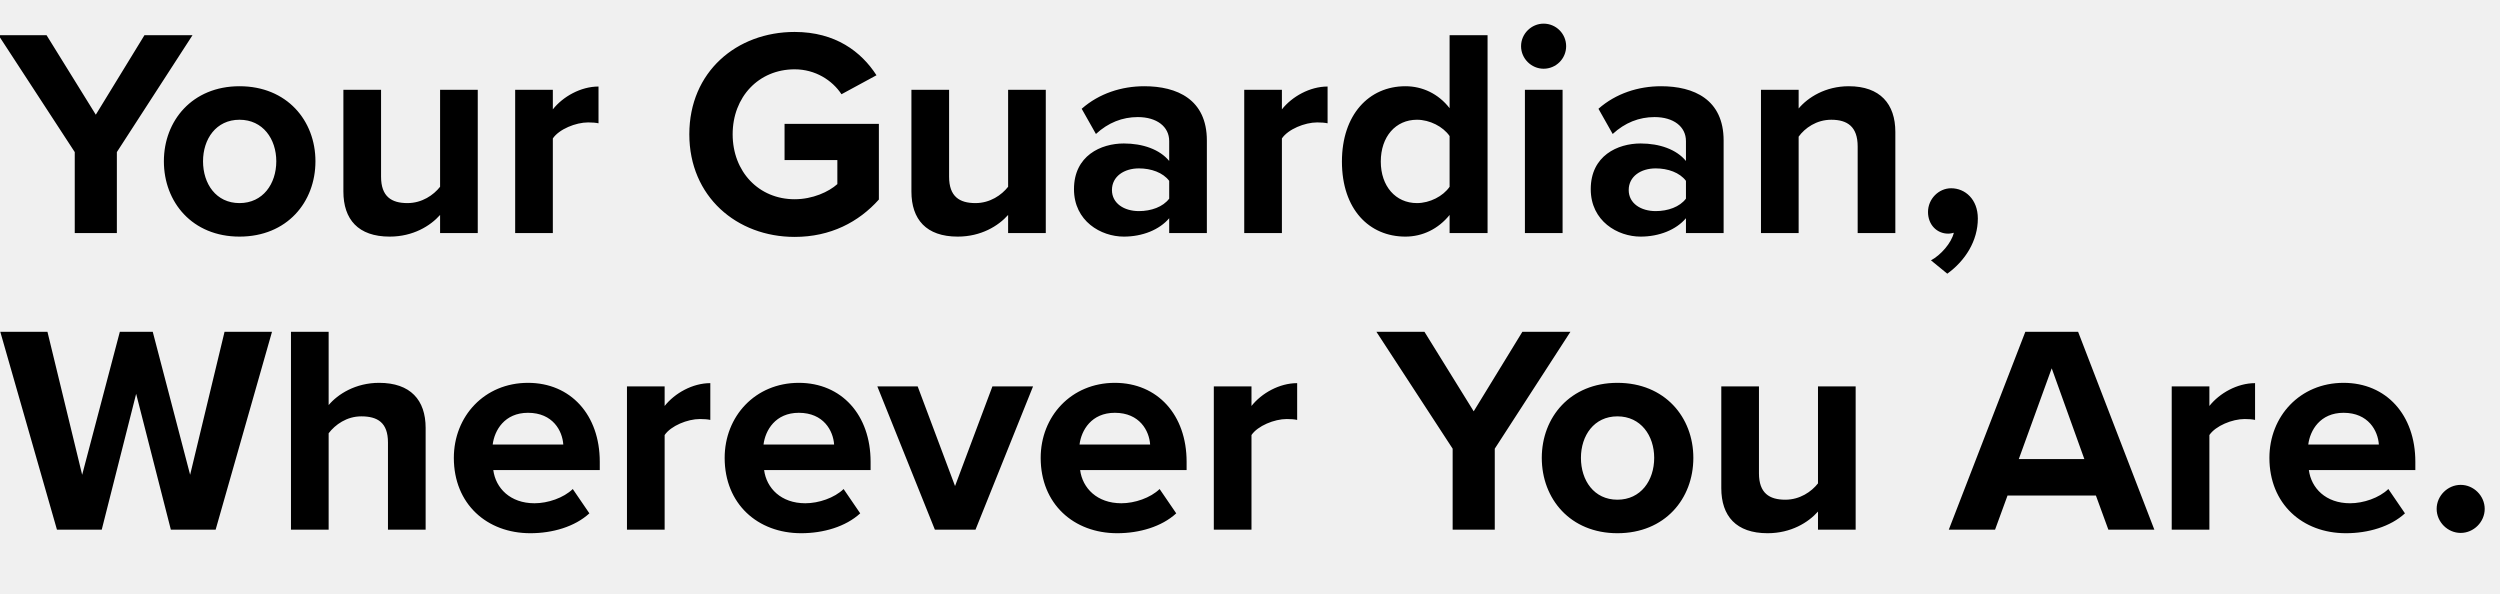
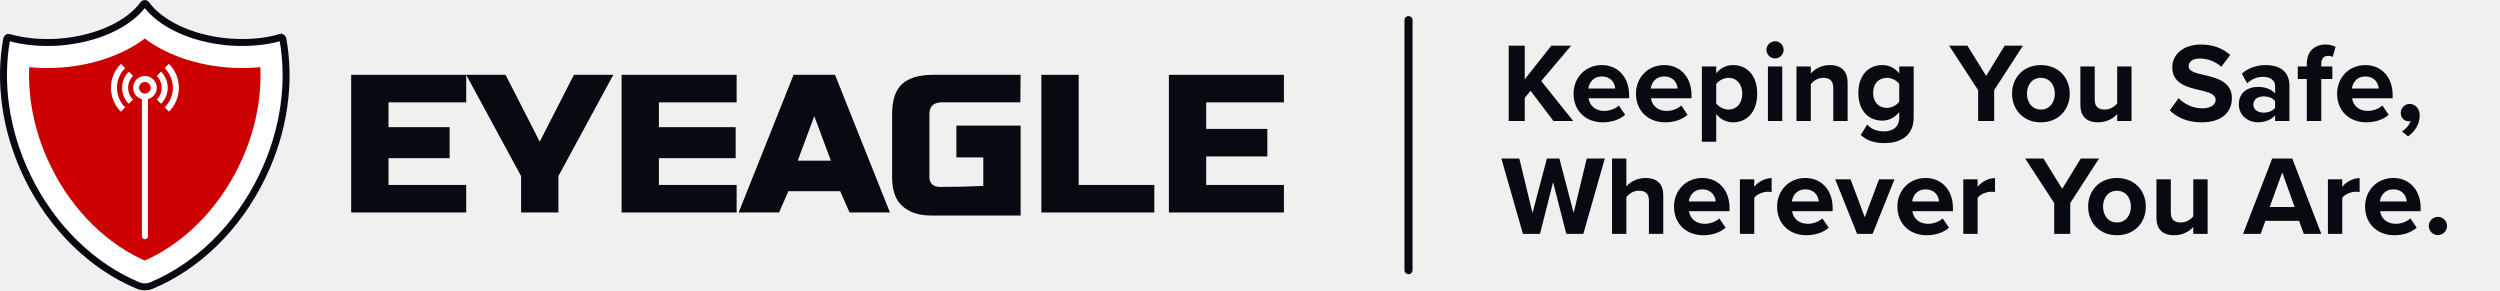
- <svg xmlns="http://www.w3.org/2000/svg" width="118" height="28" viewBox="0 0 118 28" fill="none">
-   <path id="Your Guardian, Wherever You Are." d="M3.528 11V7.178L-0.07 1.662H2.198L4.522 5.414L6.818 1.662H9.086L5.516 7.178V11H3.528ZM11.305 11.168C9.079 11.168 7.735 9.544 7.735 7.612C7.735 5.694 9.079 4.07 11.305 4.07C13.545 4.07 14.889 5.694 14.889 7.612C14.889 9.544 13.545 11.168 11.305 11.168ZM11.305 9.586C12.411 9.586 13.041 8.676 13.041 7.612C13.041 6.562 12.411 5.652 11.305 5.652C10.199 5.652 9.583 6.562 9.583 7.612C9.583 8.676 10.199 9.586 11.305 9.586ZM20.772 11V10.146C20.31 10.664 19.498 11.168 18.392 11.168C16.908 11.168 16.208 10.356 16.208 9.04V4.238H17.986V8.34C17.986 9.278 18.476 9.586 19.232 9.586C19.918 9.586 20.464 9.208 20.772 8.816V4.238H22.55V11H20.772ZM24.316 11V4.238H26.094V5.162C26.57 4.56 27.41 4.084 28.25 4.084V5.82C28.124 5.792 27.956 5.778 27.76 5.778C27.172 5.778 26.388 6.1 26.094 6.534V11H24.316ZM32.536 6.338C32.536 3.384 34.776 1.508 37.507 1.508C39.438 1.508 40.657 2.446 41.37 3.552L39.718 4.448C39.285 3.79 38.486 3.272 37.507 3.272C35.812 3.272 34.581 4.574 34.581 6.338C34.581 8.102 35.812 9.404 37.507 9.404C38.361 9.404 39.117 9.054 39.523 8.69V7.556H37.031V5.848H41.483V9.418C40.531 10.482 39.2 11.182 37.507 11.182C34.776 11.182 32.536 9.278 32.536 6.338ZM47.583 11V10.146C47.121 10.664 46.309 11.168 45.203 11.168C43.719 11.168 43.019 10.356 43.019 9.04V4.238H44.797V8.34C44.797 9.278 45.287 9.586 46.043 9.586C46.729 9.586 47.275 9.208 47.583 8.816V4.238H49.361V11H47.583ZM55.186 11V10.3C54.724 10.846 53.926 11.168 53.044 11.168C51.966 11.168 50.692 10.44 50.692 8.928C50.692 7.346 51.966 6.772 53.044 6.772C53.94 6.772 54.738 7.052 55.186 7.598V6.66C55.186 5.974 54.598 5.526 53.702 5.526C52.974 5.526 52.302 5.792 51.728 6.324L51.056 5.134C51.882 4.406 52.946 4.07 54.01 4.07C55.55 4.07 56.964 4.686 56.964 6.632V11H55.186ZM55.186 9.376V8.536C54.892 8.144 54.332 7.948 53.758 7.948C53.058 7.948 52.484 8.326 52.484 8.97C52.484 9.6 53.058 9.964 53.758 9.964C54.332 9.964 54.892 9.768 55.186 9.376ZM58.728 11V4.238H60.506V5.162C60.982 4.56 61.822 4.084 62.662 4.084V5.82C62.536 5.792 62.368 5.778 62.172 5.778C61.584 5.778 60.8 6.1 60.506 6.534V11H58.728ZM68.421 11V10.146C67.889 10.804 67.147 11.168 66.335 11.168C64.627 11.168 63.339 9.88 63.339 7.626C63.339 5.414 64.613 4.07 66.335 4.07C67.133 4.07 67.889 4.42 68.421 5.106V1.662H70.213V11H68.421ZM68.421 8.816V6.422C68.113 5.974 67.483 5.652 66.881 5.652C65.873 5.652 65.173 6.45 65.173 7.626C65.173 8.788 65.873 9.586 66.881 9.586C67.483 9.586 68.113 9.264 68.421 8.816ZM72.858 3.244C72.284 3.244 71.794 2.768 71.794 2.18C71.794 1.592 72.284 1.116 72.858 1.116C73.446 1.116 73.922 1.592 73.922 2.18C73.922 2.768 73.446 3.244 72.858 3.244ZM71.976 11V4.238H73.754V11H71.976ZM79.577 11V10.3C79.115 10.846 78.317 11.168 77.435 11.168C76.357 11.168 75.083 10.44 75.083 8.928C75.083 7.346 76.357 6.772 77.435 6.772C78.331 6.772 79.129 7.052 79.577 7.598V6.66C79.577 5.974 78.989 5.526 78.093 5.526C77.365 5.526 76.693 5.792 76.119 6.324L75.447 5.134C76.273 4.406 77.337 4.07 78.401 4.07C79.941 4.07 81.355 4.686 81.355 6.632V11H79.577ZM79.577 9.376V8.536C79.283 8.144 78.723 7.948 78.149 7.948C77.449 7.948 76.875 8.326 76.875 8.97C76.875 9.6 77.449 9.964 78.149 9.964C78.723 9.964 79.283 9.768 79.577 9.376ZM87.682 11V6.912C87.682 5.974 87.192 5.652 86.436 5.652C85.736 5.652 85.19 6.044 84.896 6.45V11H83.118V4.238H84.896V5.12C85.33 4.602 86.156 4.07 87.262 4.07C88.746 4.07 89.46 4.91 89.46 6.226V11H87.682ZM91.912 12.918L91.142 12.288C91.59 12.05 92.108 11.476 92.22 10.986C92.178 11 92.052 11.028 91.954 11.028C91.422 11.028 91.002 10.608 91.002 10.006C91.002 9.39 91.506 8.886 92.094 8.886C92.752 8.886 93.354 9.404 93.354 10.314C93.354 11.364 92.766 12.302 91.912 12.918ZM8.064 25L6.426 18.588L4.802 25H2.688L0.014 15.662H2.24L3.878 22.41L5.656 15.662H7.21L8.974 22.41L10.598 15.662H12.838L10.178 25H8.064ZM18.312 25V20.884C18.312 19.946 17.822 19.652 17.052 19.652C16.366 19.652 15.82 20.044 15.512 20.45V25H13.734V15.662H15.512V19.12C15.946 18.602 16.786 18.07 17.892 18.07C19.376 18.07 20.09 18.882 20.09 20.198V25H18.312ZM21.421 21.612C21.421 19.652 22.863 18.07 24.921 18.07C26.937 18.07 28.309 19.582 28.309 21.794V22.186H23.283C23.395 23.04 24.081 23.754 25.229 23.754C25.859 23.754 26.601 23.502 27.035 23.082L27.819 24.23C27.133 24.86 26.083 25.168 25.033 25.168C22.975 25.168 21.421 23.782 21.421 21.612ZM24.921 19.484C23.815 19.484 23.339 20.31 23.255 20.982H26.587C26.545 20.338 26.097 19.484 24.921 19.484ZM29.593 25V18.238H31.371V19.162C31.847 18.56 32.687 18.084 33.527 18.084V19.82C33.401 19.792 33.233 19.778 33.037 19.778C32.449 19.778 31.665 20.1 31.371 20.534V25H29.593ZM34.204 21.612C34.204 19.652 35.646 18.07 37.704 18.07C39.72 18.07 41.092 19.582 41.092 21.794V22.186H36.066C36.178 23.04 36.864 23.754 38.012 23.754C38.642 23.754 39.384 23.502 39.818 23.082L40.602 24.23C39.916 24.86 38.866 25.168 37.816 25.168C35.758 25.168 34.204 23.782 34.204 21.612ZM37.704 19.484C36.598 19.484 36.122 20.31 36.038 20.982H39.37C39.328 20.338 38.88 19.484 37.704 19.484ZM44.126 25L41.41 18.238H43.314L45.078 22.942L46.842 18.238H48.76L46.044 25H44.126ZM49.12 21.612C49.12 19.652 50.562 18.07 52.62 18.07C54.636 18.07 56.008 19.582 56.008 21.794V22.186H50.982C51.094 23.04 51.78 23.754 52.928 23.754C53.558 23.754 54.3 23.502 54.734 23.082L55.518 24.23C54.832 24.86 53.782 25.168 52.732 25.168C50.674 25.168 49.12 23.782 49.12 21.612ZM52.62 19.484C51.514 19.484 51.038 20.31 50.954 20.982H54.286C54.244 20.338 53.796 19.484 52.62 19.484ZM57.292 25V18.238H59.07V19.162C59.546 18.56 60.386 18.084 61.226 18.084V19.82C61.1 19.792 60.932 19.778 60.736 19.778C60.148 19.778 59.364 20.1 59.07 20.534V25H57.292ZM68.565 25V21.178L64.967 15.662H67.235L69.559 19.414L71.855 15.662H74.123L70.553 21.178V25H68.565ZM76.342 25.168C74.116 25.168 72.772 23.544 72.772 21.612C72.772 19.694 74.116 18.07 76.342 18.07C78.582 18.07 79.926 19.694 79.926 21.612C79.926 23.544 78.582 25.168 76.342 25.168ZM76.342 23.586C77.448 23.586 78.078 22.676 78.078 21.612C78.078 20.562 77.448 19.652 76.342 19.652C75.236 19.652 74.62 20.562 74.62 21.612C74.62 22.676 75.236 23.586 76.342 23.586ZM85.809 25V24.146C85.347 24.664 84.535 25.168 83.429 25.168C81.945 25.168 81.245 24.356 81.245 23.04V18.238H83.023V22.34C83.023 23.278 83.513 23.586 84.269 23.586C84.955 23.586 85.501 23.208 85.809 22.816V18.238H87.587V25H85.809ZM99.515 25L98.927 23.39H94.755L94.167 25H91.983L95.595 15.662H98.087L101.685 25H99.515ZM96.841 17.384L95.287 21.668H98.381L96.841 17.384ZM102.505 25V18.238H104.283V19.162C104.759 18.56 105.599 18.084 106.439 18.084V19.82C106.313 19.792 106.145 19.778 105.949 19.778C105.361 19.778 104.577 20.1 104.283 20.534V25H102.505ZM107.116 21.612C107.116 19.652 108.558 18.07 110.616 18.07C112.632 18.07 114.004 19.582 114.004 21.794V22.186H108.978C109.09 23.04 109.776 23.754 110.924 23.754C111.554 23.754 112.296 23.502 112.73 23.082L113.514 24.23C112.828 24.86 111.778 25.168 110.728 25.168C108.67 25.168 107.116 23.782 107.116 21.612ZM110.616 19.484C109.51 19.484 109.034 20.31 108.95 20.982H112.282C112.24 20.338 111.792 19.484 110.616 19.484ZM115.01 24.02C115.01 23.404 115.528 22.886 116.144 22.886C116.76 22.886 117.278 23.404 117.278 24.02C117.278 24.636 116.76 25.154 116.144 25.154C115.528 25.154 115.01 24.636 115.01 24.02Z" fill="black" />
+ <svg xmlns="http://www.w3.org/2000/svg" width="310" height="36" viewBox="0 0 310 36" fill="none">
+   <path d="M17.954 2.406C20.273 4.704 24.105 6.217 28.256 6.564H28.258C30.247 6.729 32.168 6.615 33.914 6.263C34.519 10.967 33.727 16.23 31.306 21.25V21.251C28.314 27.463 23.489 31.952 18.286 34.131C18.175 34.177 18.059 34.2 17.955 34.2C17.851 34.2 17.734 34.177 17.623 34.131C12.42 31.952 7.596 27.463 4.604 21.251L4.604 21.25C2.182 16.23 1.389 10.967 1.994 6.263C3.741 6.616 5.662 6.729 7.652 6.564H7.653C11.804 6.217 15.635 4.703 17.954 2.406Z" fill="#CC0000" stroke="white" stroke-width="3.6" />
+   <path d="M17.955 0.432C18.02 0.432 18.082 0.461 18.124 0.519L18.125 0.52C19.864 2.904 23.579 4.704 27.945 5.161L28.37 5.201C30.705 5.394 32.917 5.179 34.809 4.641L34.81 4.642C34.915 4.612 35.02 4.667 35.059 4.759L35.071 4.801C36.046 10.102 35.289 16.14 32.538 21.845C29.413 28.335 24.349 33.077 18.814 35.394C18.54 35.508 18.245 35.568 17.955 35.568C17.665 35.568 17.369 35.508 17.095 35.394C11.561 33.077 6.498 28.335 3.372 21.845C0.621 16.14 -0.137 10.102 0.838 4.801C0.859 4.685 0.979 4.607 1.1 4.641C2.873 5.145 4.928 5.367 7.103 5.233L7.539 5.201C12.088 4.82 15.989 2.981 17.784 0.52L17.785 0.519C17.827 0.46 17.891 0.432 17.955 0.432Z" stroke="#070A10" stroke-width="0.864" />
+   <path d="M19.439 10.884C19.439 10.078 18.779 9.422 17.969 9.422C17.159 9.422 16.5 10.078 16.5 10.884C16.5 11.561 16.966 12.132 17.596 12.297V29.295C17.596 29.5 17.764 29.666 17.97 29.666C18.176 29.666 18.343 29.5 18.343 29.295V12.297C18.973 12.132 19.44 11.561 19.44 10.884H19.439ZM17.969 11.603C17.571 11.603 17.246 11.28 17.246 10.884C17.246 10.487 17.571 10.164 17.969 10.164C18.368 10.164 18.693 10.487 18.693 10.884C18.693 11.28 18.368 11.603 17.969 11.603ZM22.182 10.884C22.182 12.002 21.744 13.053 20.948 13.845L20.67 13.566L20.42 13.32C21.075 12.669 21.436 11.804 21.436 10.884C21.436 9.964 21.075 9.099 20.42 8.448L20.67 8.182L20.948 7.923C21.743 8.714 22.182 9.766 22.182 10.884V10.884ZM19.972 12.874C19.972 12.875 19.713 12.607 19.713 12.607L19.445 12.35C20.258 11.541 20.258 10.226 19.445 9.418L19.704 9.151L19.972 8.894C21.076 9.991 21.076 11.777 19.972 12.875V12.874ZM15.519 13.32L15.269 13.566L14.992 13.844C14.196 13.053 13.758 12.001 13.758 10.883C13.758 9.764 14.196 8.713 14.992 7.922L15.257 8.182L15.519 8.446C14.865 9.097 14.504 9.962 14.504 10.883C14.504 11.803 14.865 12.668 15.519 13.319V13.32ZM16.496 12.349L16.227 12.607L15.968 12.873C14.864 11.776 14.864 9.99 15.968 8.892C15.972 8.888 16.235 9.151 16.235 9.151C16.235 9.151 16.496 9.409 16.496 9.417C15.682 10.225 15.682 11.54 16.496 12.348V12.349Z" fill="white" />
+   <path d="M57.81 26.347H43.547V9.277H57.81V12.691H48.173V15.768H55.755V19.613H48.173V22.933H57.81V26.347Z" fill="#070A10" />
+   <path d="M57.804 9.277H62.688L66.928 17.568L71.169 9.277H76.052L69.241 21.836V26.347H64.615V21.836L57.804 9.277Z" fill="#070A10" />
+   <path d="M91.341 26.347H77.078V9.277H91.341V12.691H81.704V15.768H91.224V19.613H81.704V22.933H91.341V26.347Z" fill="#070A10" />
+   <path d="M96.604 26.347H91.592L98.403 9.277H103.543L110.353 26.347H105.342L104.185 23.707H97.76L96.604 26.347ZM98.917 19.924H103.029L100.973 14.398L98.917 19.924Z" fill="#070A10" />
+   <path d="M126.556 26.723C125.963 26.723 118.765 26.723 115.407 26.723C113.728 26.723 112.592 26.217 111.804 25.469C111.016 24.721 110.621 23.551 110.621 21.957V14.154C110.621 12.447 111.024 11.212 111.829 10.448C112.652 9.668 113.963 9.277 115.762 9.277H126.556L126.522 12.691H116.79C115.762 12.691 115.248 13.179 115.248 14.154V21.957C115.248 22.331 115.359 22.632 115.582 22.86C115.821 23.071 116.138 23.177 116.533 23.177C118.503 23.177 120.302 23.136 121.93 23.055V19.519H118.589V15.571H126.556V26.723Z" fill="#070A10" />
+   <path d="M133.757 22.933H143.137V26.347H129.131V9.277H133.757V22.933Z" fill="#070A10" />
+   <path d="M159.206 26.347H144.942V9.277H159.206V12.691H149.568V15.983H157.15V19.397H149.568V22.933H159.206V26.347Z" fill="#070A10" />
+   <line x1="174.656" y1="2.5" x2="174.656" y2="33.5" stroke="#070A10" stroke-linecap="round" />
+   <path d="M192.624 15L189.796 11.262L189.068 12.13V15H187.08V5.662H189.068V9.834L192.372 5.662H194.822L191.112 10.044L195.074 15H192.624ZM195.122 11.612C195.122 9.652 196.564 8.07 198.622 8.07C200.638 8.07 202.01 9.582 202.01 11.794V12.186H196.984C197.096 13.04 197.782 13.754 198.93 13.754C199.56 13.754 200.302 13.502 200.736 13.082L201.52 14.23C200.834 14.86 199.784 15.168 198.734 15.168C196.676 15.168 195.122 13.782 195.122 11.612ZM198.622 9.484C197.516 9.484 197.04 10.31 196.956 10.982H200.288C200.246 10.338 199.798 9.484 198.622 9.484ZM202.86 11.612C202.86 9.652 204.302 8.07 206.36 8.07C208.376 8.07 209.748 9.582 209.748 11.794V12.186H204.722C204.834 13.04 205.52 13.754 206.668 13.754C207.298 13.754 208.04 13.502 208.474 13.082L209.258 14.23C208.572 14.86 207.522 15.168 206.472 15.168C204.414 15.168 202.86 13.782 202.86 11.612ZM206.36 9.484C205.254 9.484 204.778 10.31 204.694 10.982H208.026C207.984 10.338 207.536 9.484 206.36 9.484ZM212.81 17.576H211.032V8.238H212.81V9.092C213.328 8.434 214.07 8.07 214.896 8.07C216.632 8.07 217.892 9.358 217.892 11.612C217.892 13.866 216.632 15.168 214.896 15.168C214.098 15.168 213.356 14.832 212.81 14.132V17.576ZM216.044 11.612C216.044 10.45 215.358 9.652 214.336 9.652C213.762 9.652 213.104 9.988 212.81 10.422V12.816C213.104 13.236 213.762 13.586 214.336 13.586C215.358 13.586 216.044 12.788 216.044 11.612ZM220.104 7.244C219.53 7.244 219.04 6.768 219.04 6.18C219.04 5.592 219.53 5.116 220.104 5.116C220.692 5.116 221.168 5.592 221.168 6.18C221.168 6.768 220.692 7.244 220.104 7.244ZM219.222 15V8.238H221V15H219.222ZM227.327 15V10.912C227.327 9.974 226.837 9.652 226.081 9.652C225.381 9.652 224.835 10.044 224.541 10.45V15H222.763V8.238H224.541V9.12C224.975 8.602 225.801 8.07 226.907 8.07C228.391 8.07 229.105 8.91 229.105 10.226V15H227.327ZM230.73 16.736L231.528 15.448C232.074 16.05 232.788 16.288 233.642 16.288C234.496 16.288 235.504 15.91 235.504 14.58V13.894C234.972 14.566 234.244 14.958 233.418 14.958C231.724 14.958 230.436 13.768 230.436 11.514C230.436 9.302 231.71 8.07 233.418 8.07C234.23 8.07 234.958 8.42 235.504 9.106V8.238H237.296V14.538C237.296 17.114 235.308 17.744 233.642 17.744C232.48 17.744 231.57 17.478 230.73 16.736ZM235.504 12.606V10.422C235.21 9.974 234.566 9.652 233.978 9.652C232.97 9.652 232.27 10.352 232.27 11.514C232.27 12.676 232.97 13.376 233.978 13.376C234.566 13.376 235.21 13.04 235.504 12.606ZM245.288 15V11.178L241.69 5.662H243.958L246.282 9.414L248.578 5.662H250.846L247.276 11.178V15H245.288ZM253.065 15.168C250.839 15.168 249.495 13.544 249.495 11.612C249.495 9.694 250.839 8.07 253.065 8.07C255.305 8.07 256.649 9.694 256.649 11.612C256.649 13.544 255.305 15.168 253.065 15.168ZM253.065 13.586C254.171 13.586 254.801 12.676 254.801 11.612C254.801 10.562 254.171 9.652 253.065 9.652C251.959 9.652 251.343 10.562 251.343 11.612C251.343 12.676 251.959 13.586 253.065 13.586ZM262.532 15V14.146C262.07 14.664 261.258 15.168 260.152 15.168C258.668 15.168 257.968 14.356 257.968 13.04V8.238H259.746V12.34C259.746 13.278 260.236 13.586 260.992 13.586C261.678 13.586 262.224 13.208 262.532 12.816V8.238H264.31V15H262.532ZM269.055 13.684L270.147 12.172C270.805 12.858 271.827 13.432 273.115 13.432C274.207 13.432 274.739 12.914 274.739 12.382C274.739 11.682 273.927 11.444 272.849 11.192C271.323 10.842 269.363 10.422 269.363 8.336C269.363 6.782 270.707 5.522 272.905 5.522C274.389 5.522 275.621 5.97 276.545 6.824L275.439 8.28C274.683 7.58 273.675 7.258 272.765 7.258C271.869 7.258 271.393 7.65 271.393 8.21C271.393 8.84 272.177 9.036 273.255 9.288C274.795 9.638 276.755 10.1 276.755 12.172C276.755 13.88 275.537 15.168 273.017 15.168C271.225 15.168 269.937 14.566 269.055 13.684ZM282.112 15V14.3C281.65 14.846 280.852 15.168 279.97 15.168C278.892 15.168 277.618 14.44 277.618 12.928C277.618 11.346 278.892 10.772 279.97 10.772C280.866 10.772 281.664 11.052 282.112 11.598V10.66C282.112 9.974 281.524 9.526 280.628 9.526C279.9 9.526 279.228 9.792 278.654 10.324L277.982 9.134C278.808 8.406 279.872 8.07 280.936 8.07C282.476 8.07 283.89 8.686 283.89 10.632V15H282.112ZM282.112 13.376V12.536C281.818 12.144 281.258 11.948 280.684 11.948C279.984 11.948 279.41 12.326 279.41 12.97C279.41 13.6 279.984 13.964 280.684 13.964C281.258 13.964 281.818 13.768 282.112 13.376ZM286.045 15V9.792H284.925V8.238H286.045V7.874C286.045 6.404 286.997 5.522 288.327 5.522C288.831 5.522 289.293 5.634 289.615 5.802L289.251 7.062C289.097 6.964 288.887 6.922 288.677 6.922C288.173 6.922 287.837 7.258 287.837 7.902V8.238H289.209V9.792H287.837V15H286.045ZM289.8 11.612C289.8 9.652 291.242 8.07 293.3 8.07C295.316 8.07 296.688 9.582 296.688 11.794V12.186H291.662C291.774 13.04 292.46 13.754 293.608 13.754C294.238 13.754 294.98 13.502 295.414 13.082L296.198 14.23C295.512 14.86 294.462 15.168 293.412 15.168C291.354 15.168 289.8 13.782 289.8 11.612ZM293.3 9.484C292.194 9.484 291.718 10.31 291.634 10.982H294.966C294.924 10.338 294.476 9.484 293.3 9.484ZM298.603 16.918L297.833 16.288C298.281 16.05 298.799 15.476 298.911 14.986C298.869 15 298.743 15.028 298.645 15.028C298.113 15.028 297.693 14.608 297.693 14.006C297.693 13.39 298.197 12.886 298.785 12.886C299.443 12.886 300.045 13.404 300.045 14.314C300.045 15.364 299.457 16.302 298.603 16.918ZM194.22 29L192.582 22.588L190.958 29H188.844L186.17 19.662H188.396L190.034 26.41L191.812 19.662H193.366L195.13 26.41L196.754 19.662H198.994L196.334 29H194.22ZM204.468 29V24.884C204.468 23.946 203.978 23.652 203.208 23.652C202.522 23.652 201.976 24.044 201.668 24.45V29H199.89V19.662H201.668V23.12C202.102 22.602 202.942 22.07 204.048 22.07C205.532 22.07 206.246 22.882 206.246 24.198V29H204.468ZM207.577 25.612C207.577 23.652 209.019 22.07 211.077 22.07C213.093 22.07 214.465 23.582 214.465 25.794V26.186H209.439C209.551 27.04 210.237 27.754 211.385 27.754C212.015 27.754 212.757 27.502 213.191 27.082L213.975 28.23C213.289 28.86 212.239 29.168 211.189 29.168C209.131 29.168 207.577 27.782 207.577 25.612ZM211.077 23.484C209.971 23.484 209.495 24.31 209.411 24.982H212.743C212.701 24.338 212.253 23.484 211.077 23.484ZM215.749 29V22.238H217.527V23.162C218.003 22.56 218.843 22.084 219.683 22.084V23.82C219.557 23.792 219.389 23.778 219.193 23.778C218.605 23.778 217.821 24.1 217.527 24.534V29H215.749ZM220.36 25.612C220.36 23.652 221.802 22.07 223.86 22.07C225.876 22.07 227.248 23.582 227.248 25.794V26.186H222.222C222.334 27.04 223.02 27.754 224.168 27.754C224.798 27.754 225.54 27.502 225.974 27.082L226.758 28.23C226.072 28.86 225.022 29.168 223.972 29.168C221.914 29.168 220.36 27.782 220.36 25.612ZM223.86 23.484C222.754 23.484 222.278 24.31 222.194 24.982H225.526C225.484 24.338 225.036 23.484 223.86 23.484ZM230.282 29L227.566 22.238H229.47L231.234 26.942L232.998 22.238H234.916L232.2 29H230.282ZM235.276 25.612C235.276 23.652 236.718 22.07 238.776 22.07C240.792 22.07 242.164 23.582 242.164 25.794V26.186H237.138C237.25 27.04 237.936 27.754 239.084 27.754C239.714 27.754 240.456 27.502 240.89 27.082L241.674 28.23C240.988 28.86 239.938 29.168 238.888 29.168C236.83 29.168 235.276 27.782 235.276 25.612ZM238.776 23.484C237.67 23.484 237.194 24.31 237.11 24.982H240.442C240.4 24.338 239.952 23.484 238.776 23.484ZM243.448 29V22.238H245.226V23.162C245.702 22.56 246.542 22.084 247.382 22.084V23.82C247.256 23.792 247.088 23.778 246.892 23.778C246.304 23.778 245.52 24.1 245.226 24.534V29H243.448ZM254.721 29V25.178L251.123 19.662H253.391L255.715 23.414L258.011 19.662H260.279L256.709 25.178V29H254.721ZM262.498 29.168C260.272 29.168 258.928 27.544 258.928 25.612C258.928 23.694 260.272 22.07 262.498 22.07C264.738 22.07 266.082 23.694 266.082 25.612C266.082 27.544 264.738 29.168 262.498 29.168ZM262.498 27.586C263.604 27.586 264.234 26.676 264.234 25.612C264.234 24.562 263.604 23.652 262.498 23.652C261.392 23.652 260.776 24.562 260.776 25.612C260.776 26.676 261.392 27.586 262.498 27.586ZM271.966 29V28.146C271.504 28.664 270.692 29.168 269.586 29.168C268.102 29.168 267.402 28.356 267.402 27.04V22.238H269.18V26.34C269.18 27.278 269.67 27.586 270.426 27.586C271.112 27.586 271.658 27.208 271.966 26.816V22.238H273.744V29H271.966ZM285.671 29L285.083 27.39H280.911L280.323 29H278.139L281.751 19.662H284.243L287.841 29H285.671ZM282.997 21.384L281.443 25.668H284.537L282.997 21.384ZM288.661 29V22.238H290.439V23.162C290.915 22.56 291.755 22.084 292.595 22.084V23.82C292.469 23.792 292.301 23.778 292.105 23.778C291.517 23.778 290.733 24.1 290.439 24.534V29H288.661ZM293.272 25.612C293.272 23.652 294.714 22.07 296.772 22.07C298.788 22.07 300.16 23.582 300.16 25.794V26.186H295.134C295.246 27.04 295.932 27.754 297.08 27.754C297.71 27.754 298.452 27.502 298.886 27.082L299.67 28.23C298.984 28.86 297.934 29.168 296.884 29.168C294.826 29.168 293.272 27.782 293.272 25.612ZM296.772 23.484C295.666 23.484 295.19 24.31 295.106 24.982H298.438C298.396 24.338 297.948 23.484 296.772 23.484ZM301.166 28.02C301.166 27.404 301.684 26.886 302.3 26.886C302.916 26.886 303.434 27.404 303.434 28.02C303.434 28.636 302.916 29.154 302.3 29.154C301.684 29.154 301.166 28.636 301.166 28.02Z" fill="#070A10" />
</svg>
